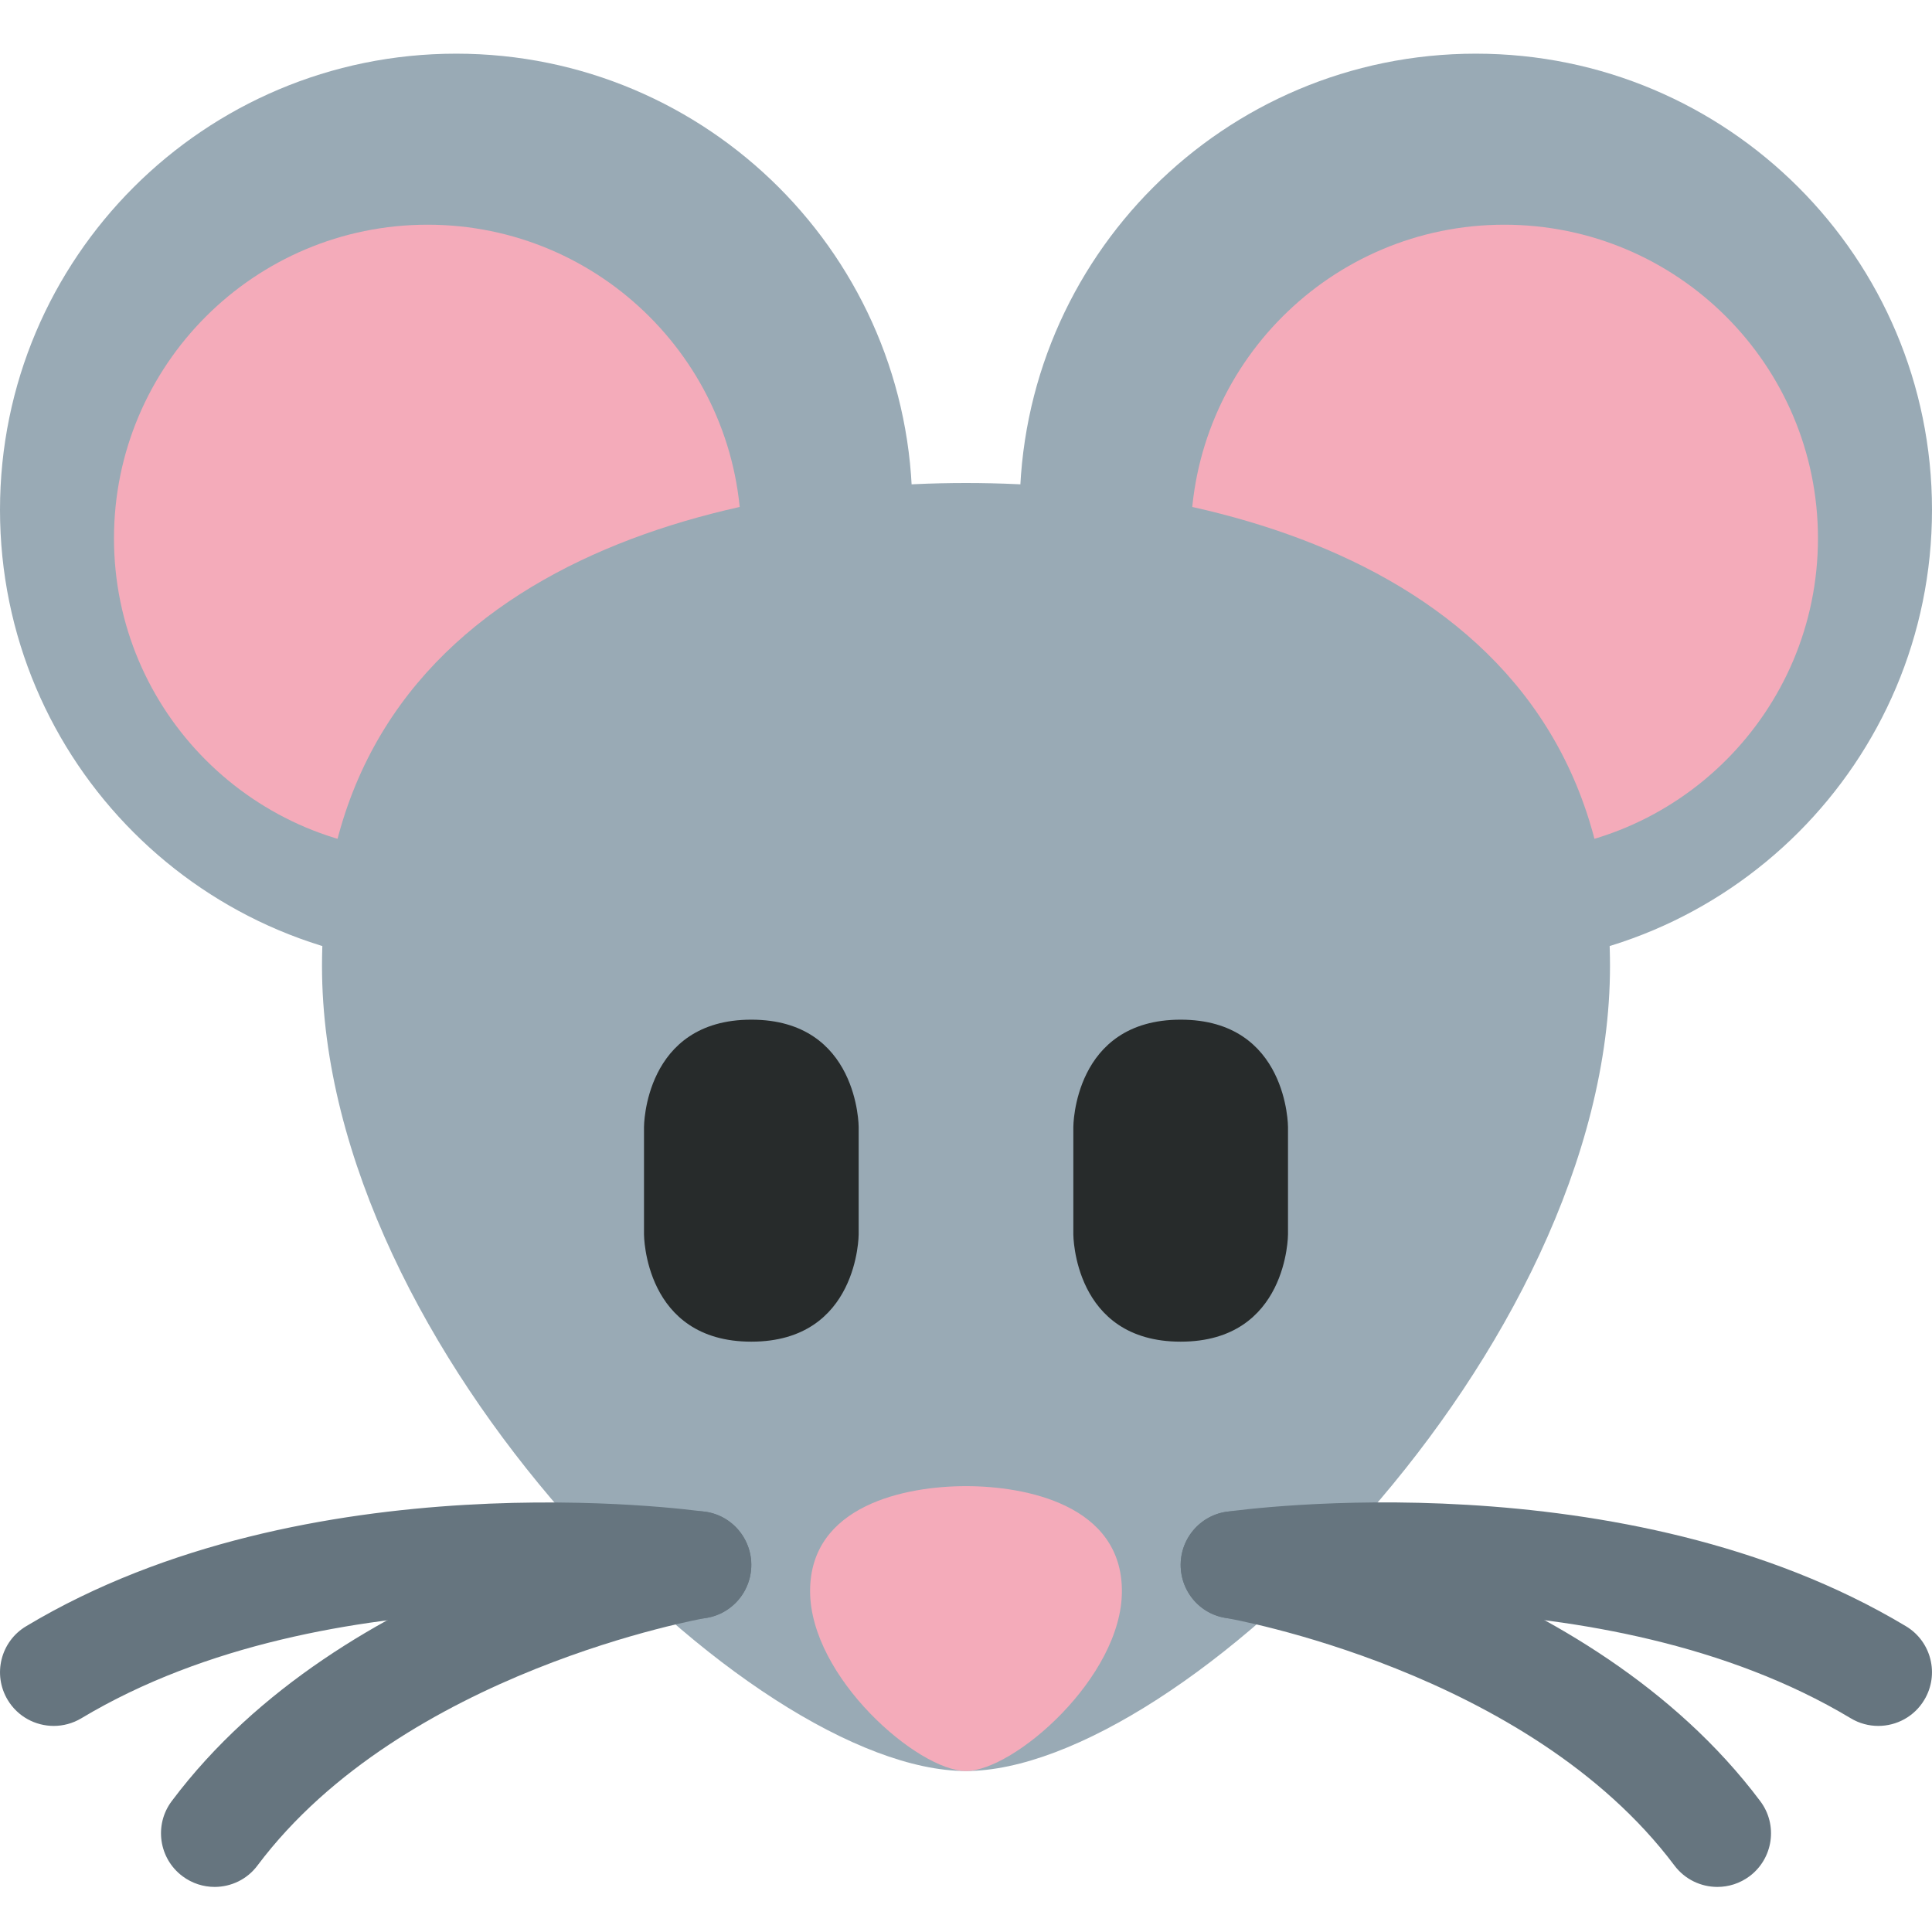
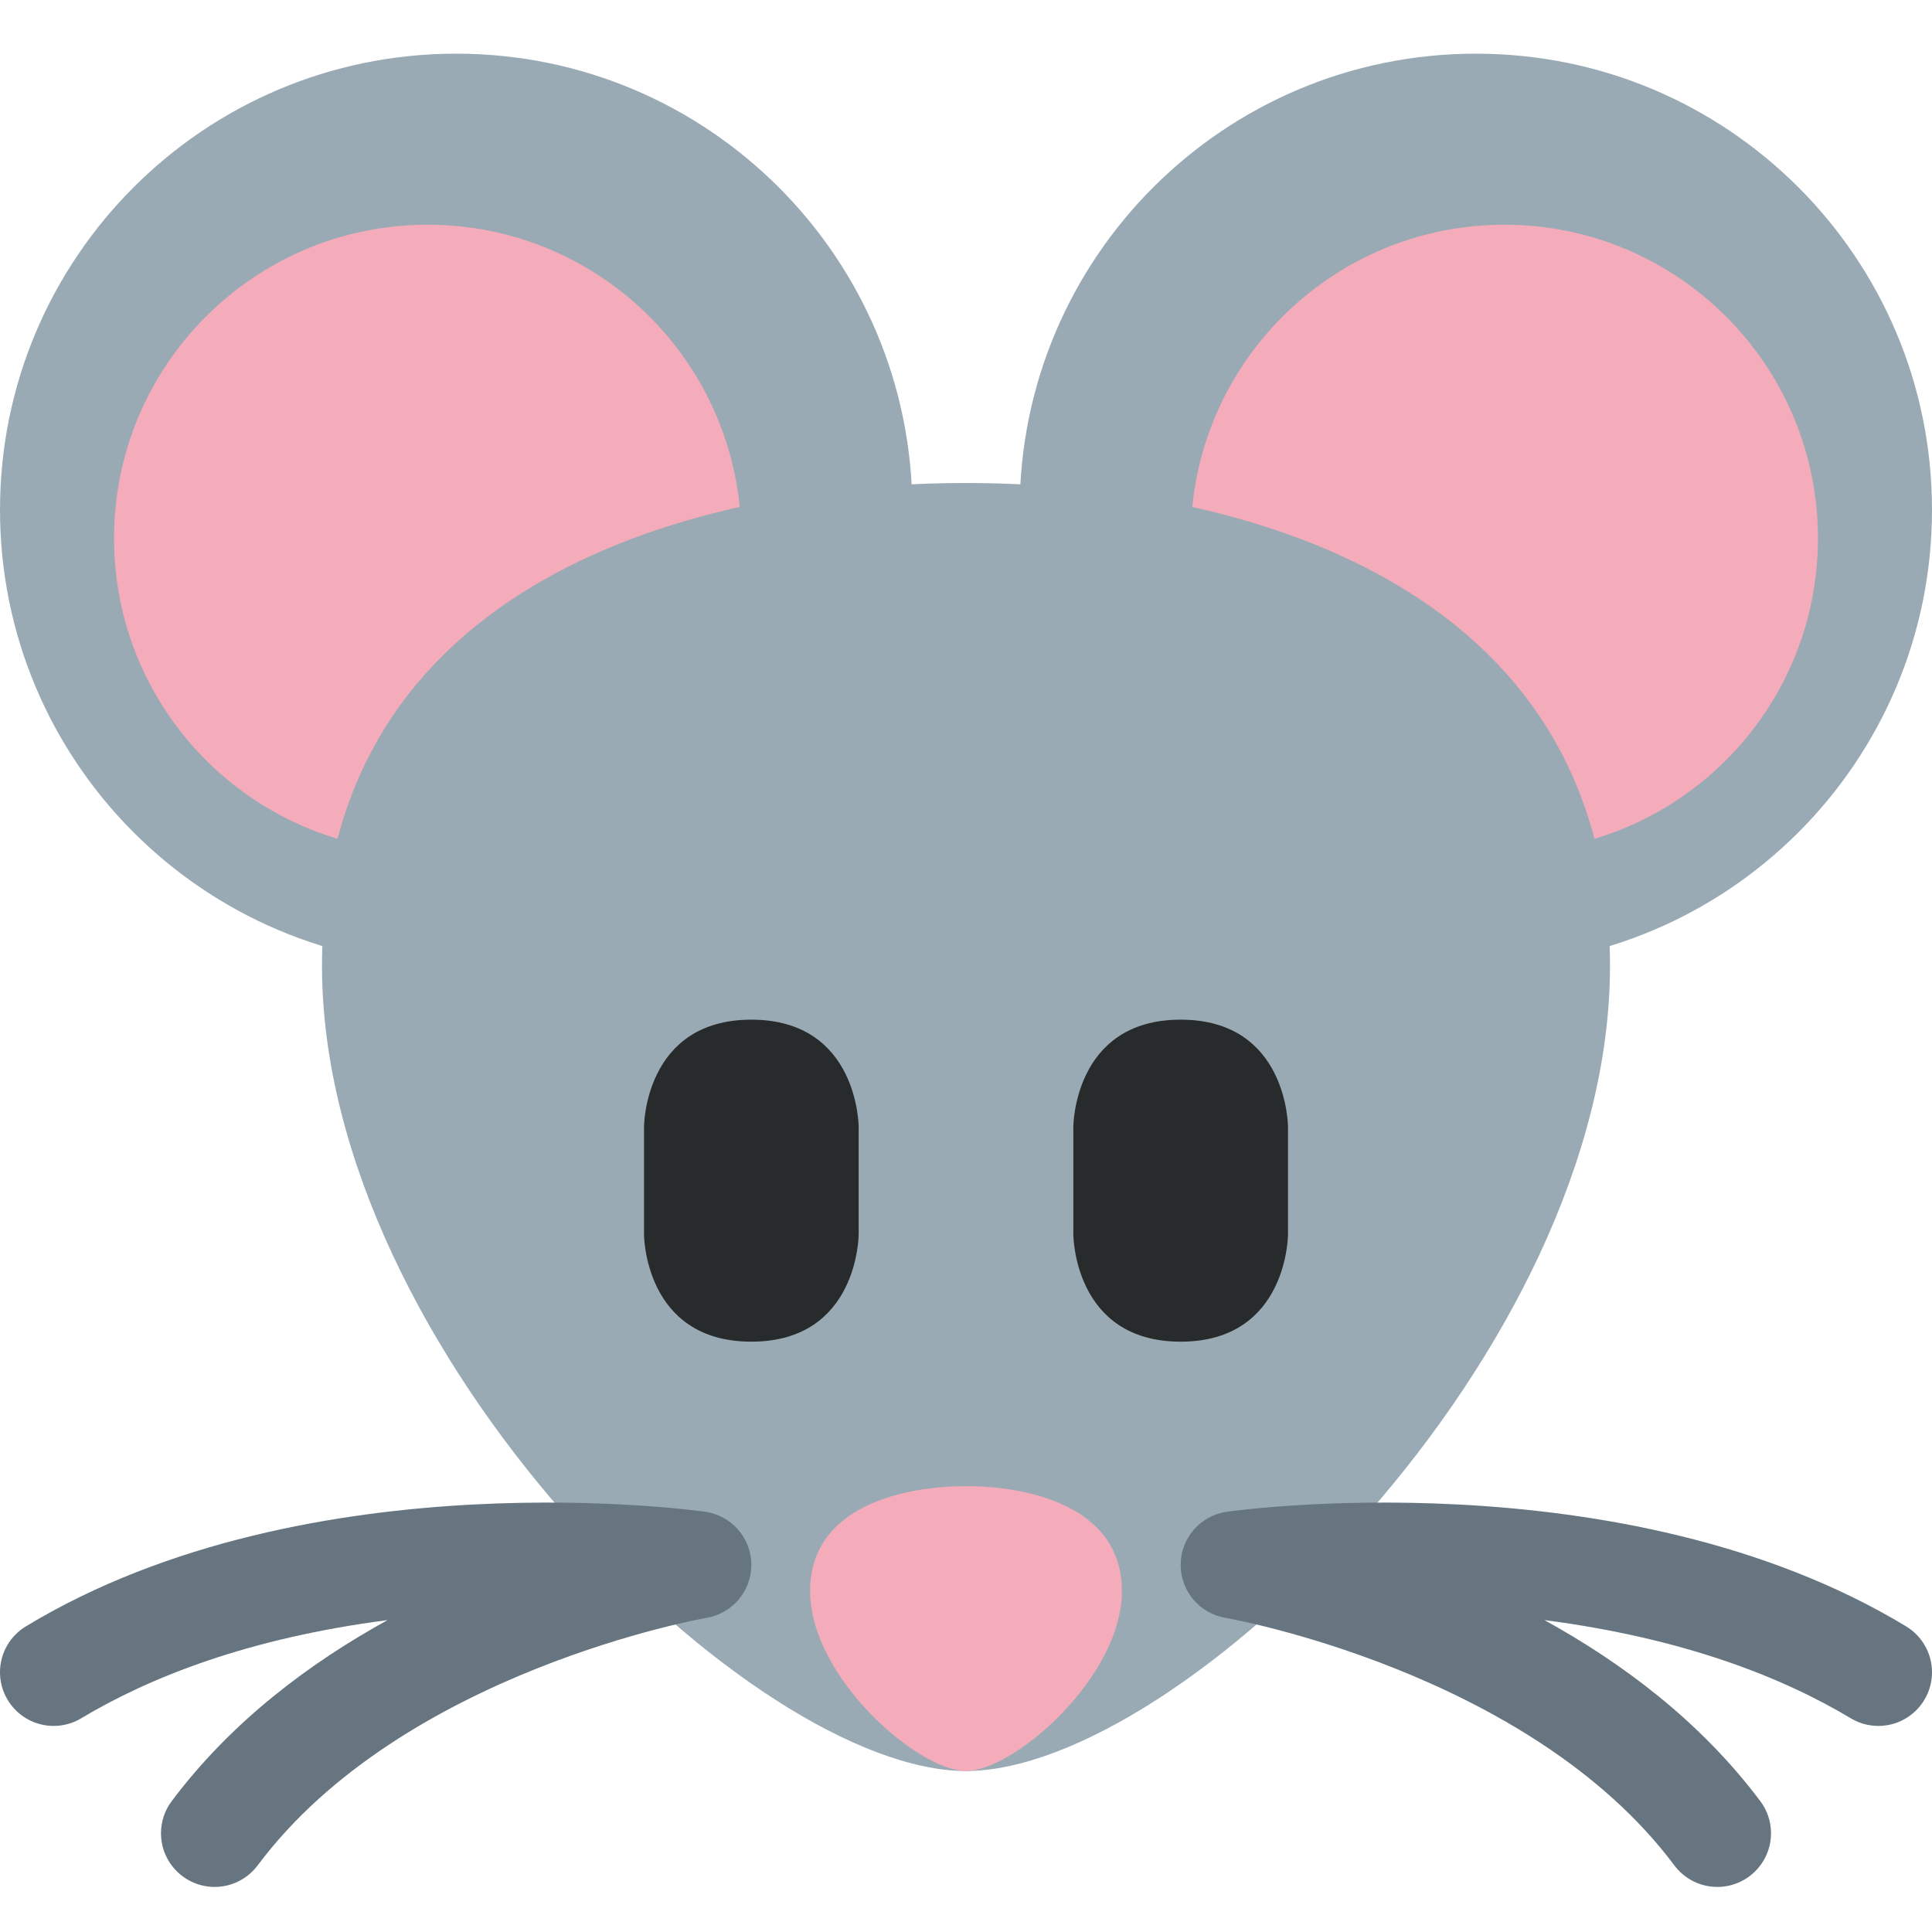
<svg xmlns="http://www.w3.org/2000/svg" viewBox="0 0 36 36">
  <circle fill="#99AAB5" cx="8.5" cy="9.5" r="8.5" />
  <circle fill="#99AAB5" cx="27.5" cy="9.5" r="8.5" />
-   <path fill="#F4ABBA" d="M13.812 10.031c0 3.228-2.617 5.844-5.844 5.844s-5.844-2.616-5.844-5.844c0-3.227 2.617-5.844 5.844-5.844s5.844 2.617 5.844 5.844zm20.063 0c0 3.228-2.617 5.844-5.844 5.844-3.227 0-5.844-2.616-5.844-5.844 0-3.227 2.617-5.844 5.844-5.844 3.227.001 5.844 2.617 5.844 5.844z" />
-   <path fill="#99AAB5" d="M30 18c0 7.18-8 15-12 15S6 25.18 6 18s7-9 12-9 12 1.82 12 9z" />
-   <path fill="#F4ABBA" d="M20.905 29.648C20.905 31.252 18.894 33 18 33c-.894 0-2.905-1.748-2.905-3.352 0-1.605 1.788-1.956 2.905-1.956 1.117 0 2.905.351 2.905 1.956z" />
+   <circle cx="7.969" cy="10.031" r="5.844" fill="#F4ABBA" />
+   <circle cx="28.031" cy="10.031" r="5.844" fill="#F4ABBA" />
+   <path d="M 30 18 c 0,7.18 -8,15 -12,15 s -12,-7.82 -12,-15 s 7,-9 12,-9 s 12,1.82 12,9 Z" fill="#99AAB5" />
+   <path d="M 18,33 c -0.893,0 -2.905,-1.747 -2.905,-3.352 s 1.788,-1.956 2.905,-1.956 s 2.905,0.351 2.905,1.956 s -2.012,3.352 -2.905,3.352 Z" fill="#F4ABBA" />
  <g fill="#66757F">
-     <path d="M34.999 32.16c-.175 0-.353-.046-.514-.143-4.628-2.777-11.278-1.877-11.345-1.867-.559.079-1.053-.304-1.13-.85-.078-.547.302-1.053.848-1.131.301-.042 7.411-1.014 12.656 2.133.474.284.627.898.343 1.372-.187.313-.518.486-.858.486z" />
-     <path d="M32.001 35.16c-.305 0-.604-.138-.801-.4-2.728-3.637-8.309-4.604-8.364-4.613-.545-.091-.913-.606-.822-1.15.09-.545.606-.92 1.15-.822.262.044 6.433 1.115 9.636 5.387.332.441.242 1.068-.2 1.399-.18.134-.39.199-.599.199zm-31-3c-.34 0-.671-.173-.858-.485-.284-.474-.131-1.088.343-1.372 5.244-3.146 12.355-2.175 12.656-2.133.546.078.926.584.848 1.131-.078.547-.582.93-1.13.85-.066-.009-6.717-.909-11.345 1.867-.161.096-.339.142-.514.142z" />
-     <path d="M3.999 35.16c-.208 0-.419-.065-.599-.2-.442-.331-.531-.958-.2-1.399 3.203-4.271 9.375-5.343 9.635-5.387.548-.097 1.059.276 1.15.821.091.544-.276 1.06-.82 1.151-.056.01-5.648.991-8.366 4.613-.195.263-.496.401-.8.401z" />
+     <path d="M 4,35.16 c 0.327,0 0.618,-0.158 0.801,-0.401 c 2.709,-3.629 8.364,-4.613 8.364,-4.613 c 0.474,-0.079 0.835,-0.49 0.835,-0.986 c 0,-0.504 -0.373,-0.921 -0.858,-0.99 c 0,0 -7.358,-1.07 -12.655,2.132 c -0.292,0.175 -0.487,0.494 -0.487,0.858 c 0,0.552 0.448,1 1,1 c 0.188,0 0.363,-0.052 0.513,-0.142 c 1.277,-0.766 3.118,-1.494 5.709,-1.83 c -1.434,0.79 -2.899,1.875 -4.022,3.373 c -0.126,0.167 -0.2,0.374 -0.2,0.599 c 0,0.552 0.448,1 1,1 Z" />
+     <path d="M 32,35.16 c -0.327,0 -0.618,-0.158 -0.801,-0.401 c -2.709,-3.629 -8.364,-4.613 -8.364,-4.613 c -0.474,-0.079 -0.835,-0.49 -0.835,-0.986 c 0,-0.504 0.373,-0.921 0.858,-0.99 c 0,0 7.358,-1.07 12.655,2.132 c 0.292,0.175 0.487,0.494 0.487,0.858 c 0,0.552 -0.448,1 -1,1 c -0.188,0 -0.363,-0.052 -0.513,-0.142 c -1.277,-0.766 -3.118,-1.494 -5.709,-1.83 c 1.434,0.79 2.899,1.875 4.022,3.373 c 0.126,0.167 0.2,0.374 0.2,0.599 c 0,0.552 -0.448,1 -1,1 Z" />
  </g>
  <path fill="#272B2B" d="M12 21s0-2 2-2 2 2 2 2v2s0 2-2 2-2-2-2-2v-2zm8 0s0-2 2-2 2 2 2 2v2s0 2-2 2-2-2-2-2v-2z" />
</svg>
